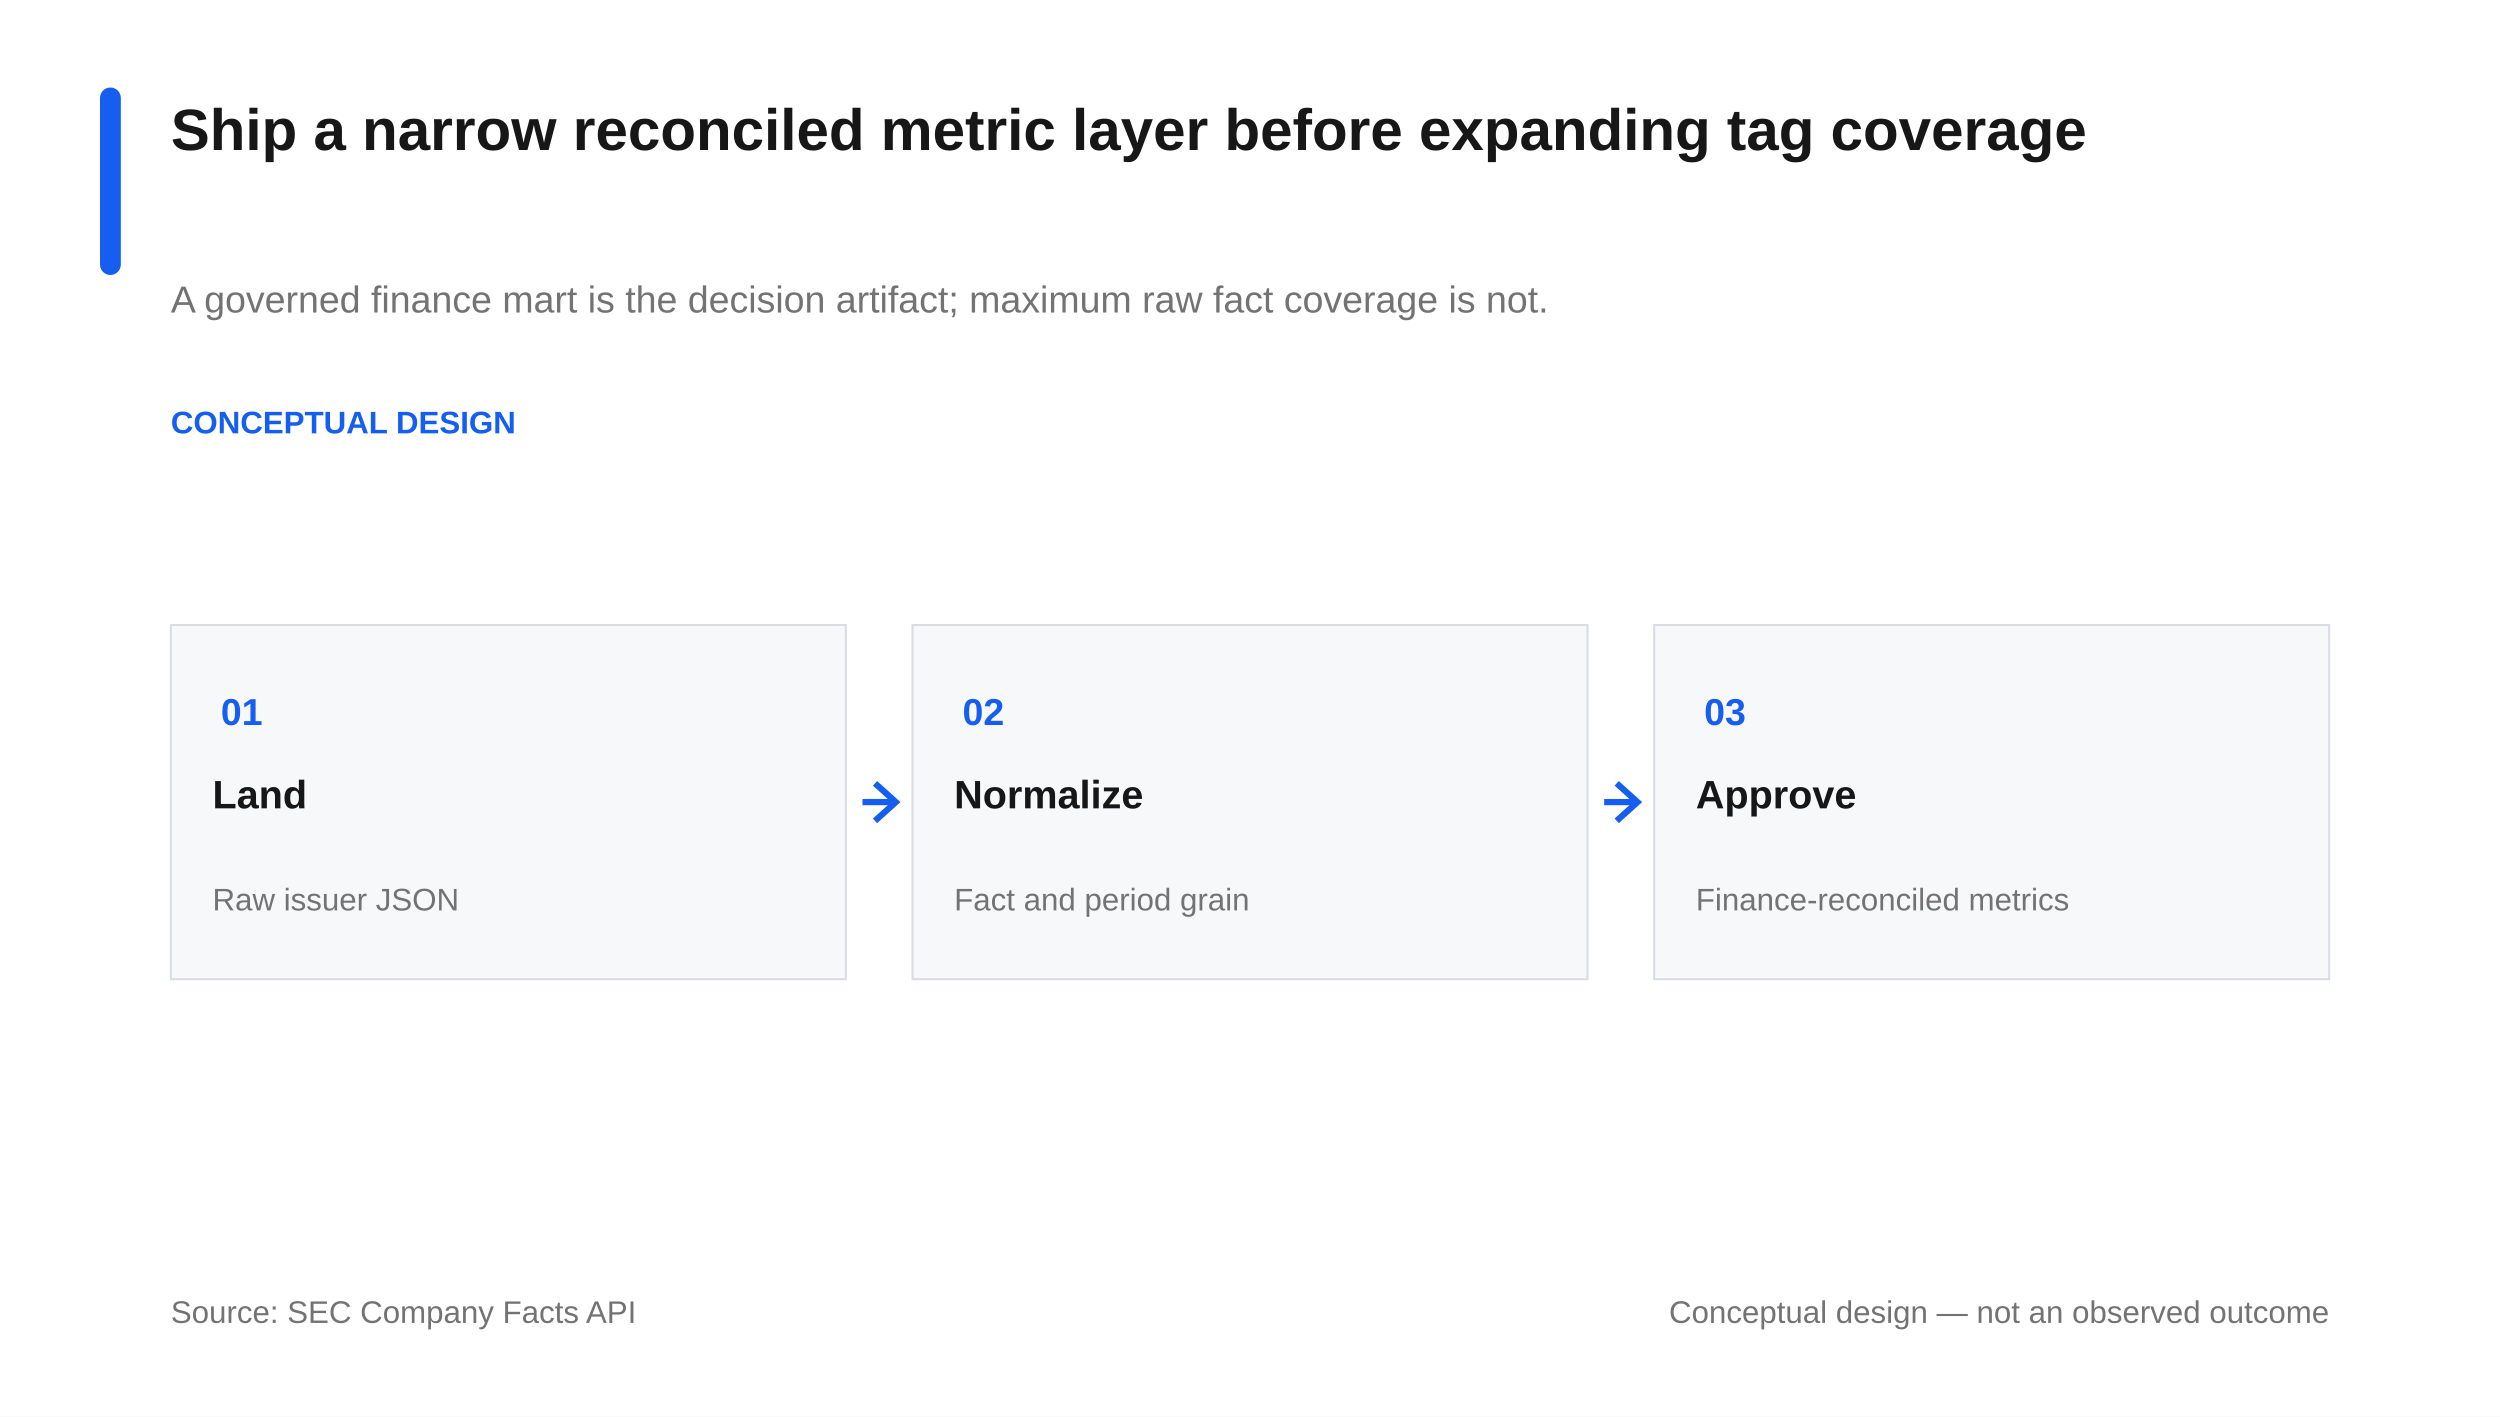
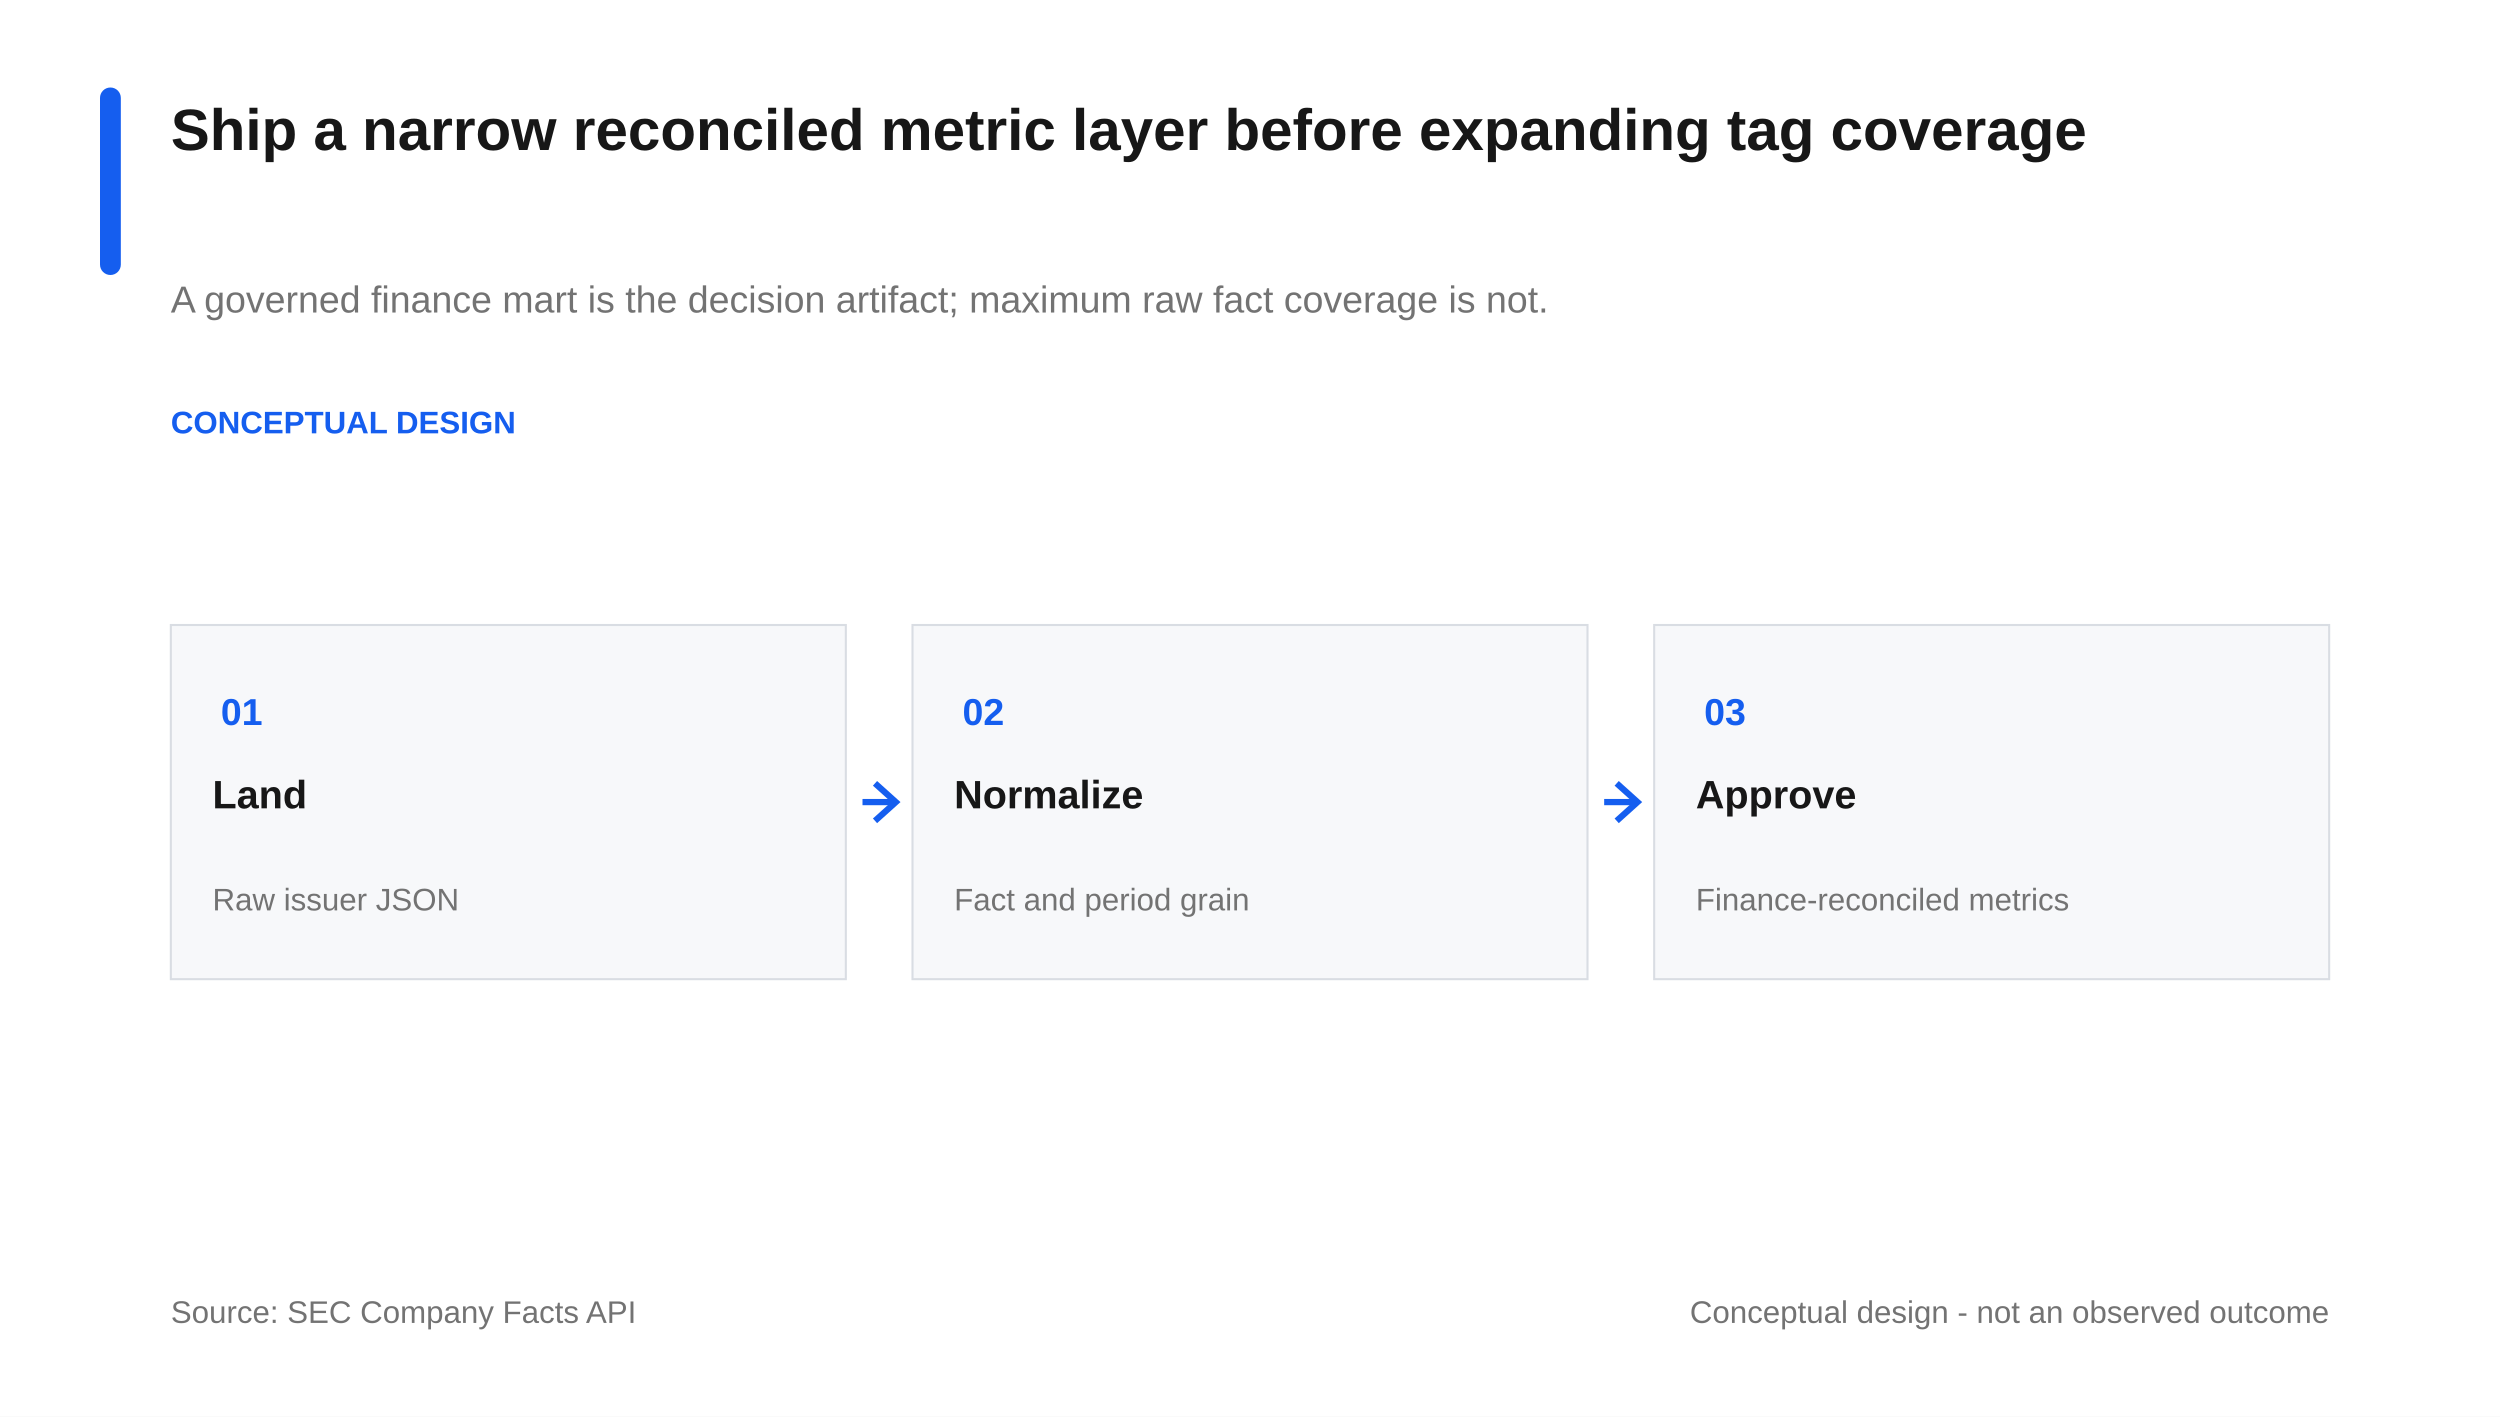
<svg xmlns="http://www.w3.org/2000/svg" width="1200" height="680" viewBox="0 0 1200 680" role="img" aria-labelledby="title desc">
  <rect width="1200" height="680" fill="#ffffff" />
  <rect x="48" y="42" width="10" height="90" rx="5" fill="#155eef" />
  <text x="82" y="72" fill="#171717" font-family="Arial, sans-serif" font-size="28px" font-weight="700" text-anchor="start">Ship a narrow reconciled metric layer before expanding tag coverage</text>
  <text x="82" y="150" fill="#737373" font-family="Arial, sans-serif" font-size="18px" font-weight="400" text-anchor="start">A governed finance mart is the decision artifact; maximum raw fact coverage is not.</text>
  <text x="82" y="208" fill="#155eef" font-family="Arial, sans-serif" font-size="15px" font-weight="700" text-anchor="start">CONCEPTUAL DESIGN</text>
  <rect x="82.0" y="300" width="324.0" height="170" fill="#f7f8fa" stroke="#d9dde3" />
  <text x="106.0" y="348" fill="#155eef" font-family="Arial, sans-serif" font-size="18px" font-weight="700" text-anchor="start">01</text>
  <text x="102.0" y="388" fill="#171717" font-family="Arial, sans-serif" font-size="19px" font-weight="700" text-anchor="start">Land</text>
  <text x="102.0" y="437" fill="#737373" font-family="Arial, sans-serif" font-size="15px" font-weight="400" text-anchor="start">Raw issuer JSON</text>
  <line x1="414.0" y1="385" x2="430.0" y2="385" stroke="#155eef" stroke-width="3" />
  <path d="M 420.0 376 L 430.0 385 L 420.0 394" fill="none" stroke="#155eef" stroke-width="3" />
  <rect x="438.0" y="300" width="324.0" height="170" fill="#f7f8fa" stroke="#d9dde3" />
  <text x="462.0" y="348" fill="#155eef" font-family="Arial, sans-serif" font-size="18px" font-weight="700" text-anchor="start">02</text>
  <text x="458.0" y="388" fill="#171717" font-family="Arial, sans-serif" font-size="19px" font-weight="700" text-anchor="start">Normalize</text>
  <text x="458.0" y="437" fill="#737373" font-family="Arial, sans-serif" font-size="15px" font-weight="400" text-anchor="start">Fact and period grain</text>
  <line x1="770.0" y1="385" x2="786.0" y2="385" stroke="#155eef" stroke-width="3" />
  <path d="M 776.0 376 L 786.0 385 L 776.0 394" fill="none" stroke="#155eef" stroke-width="3" />
  <rect x="794.0" y="300" width="324.0" height="170" fill="#f7f8fa" stroke="#d9dde3" />
  <text x="818.0" y="348" fill="#155eef" font-family="Arial, sans-serif" font-size="18px" font-weight="700" text-anchor="start">03</text>
  <text x="814.0" y="388" fill="#171717" font-family="Arial, sans-serif" font-size="19px" font-weight="700" text-anchor="start">Approve</text>
  <text x="814.0" y="437" fill="#737373" font-family="Arial, sans-serif" font-size="15px" font-weight="400" text-anchor="start">Finance-reconciled metrics</text>
  <text x="82" y="635" fill="#737373" font-family="Arial, sans-serif" font-size="15px" font-weight="400" text-anchor="start">Source: SEC Company Facts API</text>
-   <text x="1118" y="635" fill="#737373" font-family="Arial, sans-serif" font-size="15px" font-weight="400" text-anchor="end">Conceptual design — not an observed outcome</text>
+   <text x="1118" y="635" fill="#737373" font-family="Arial, sans-serif" font-size="15px" font-weight="400" text-anchor="end">Conceptual design - not an observed outcome</text>
</svg>
